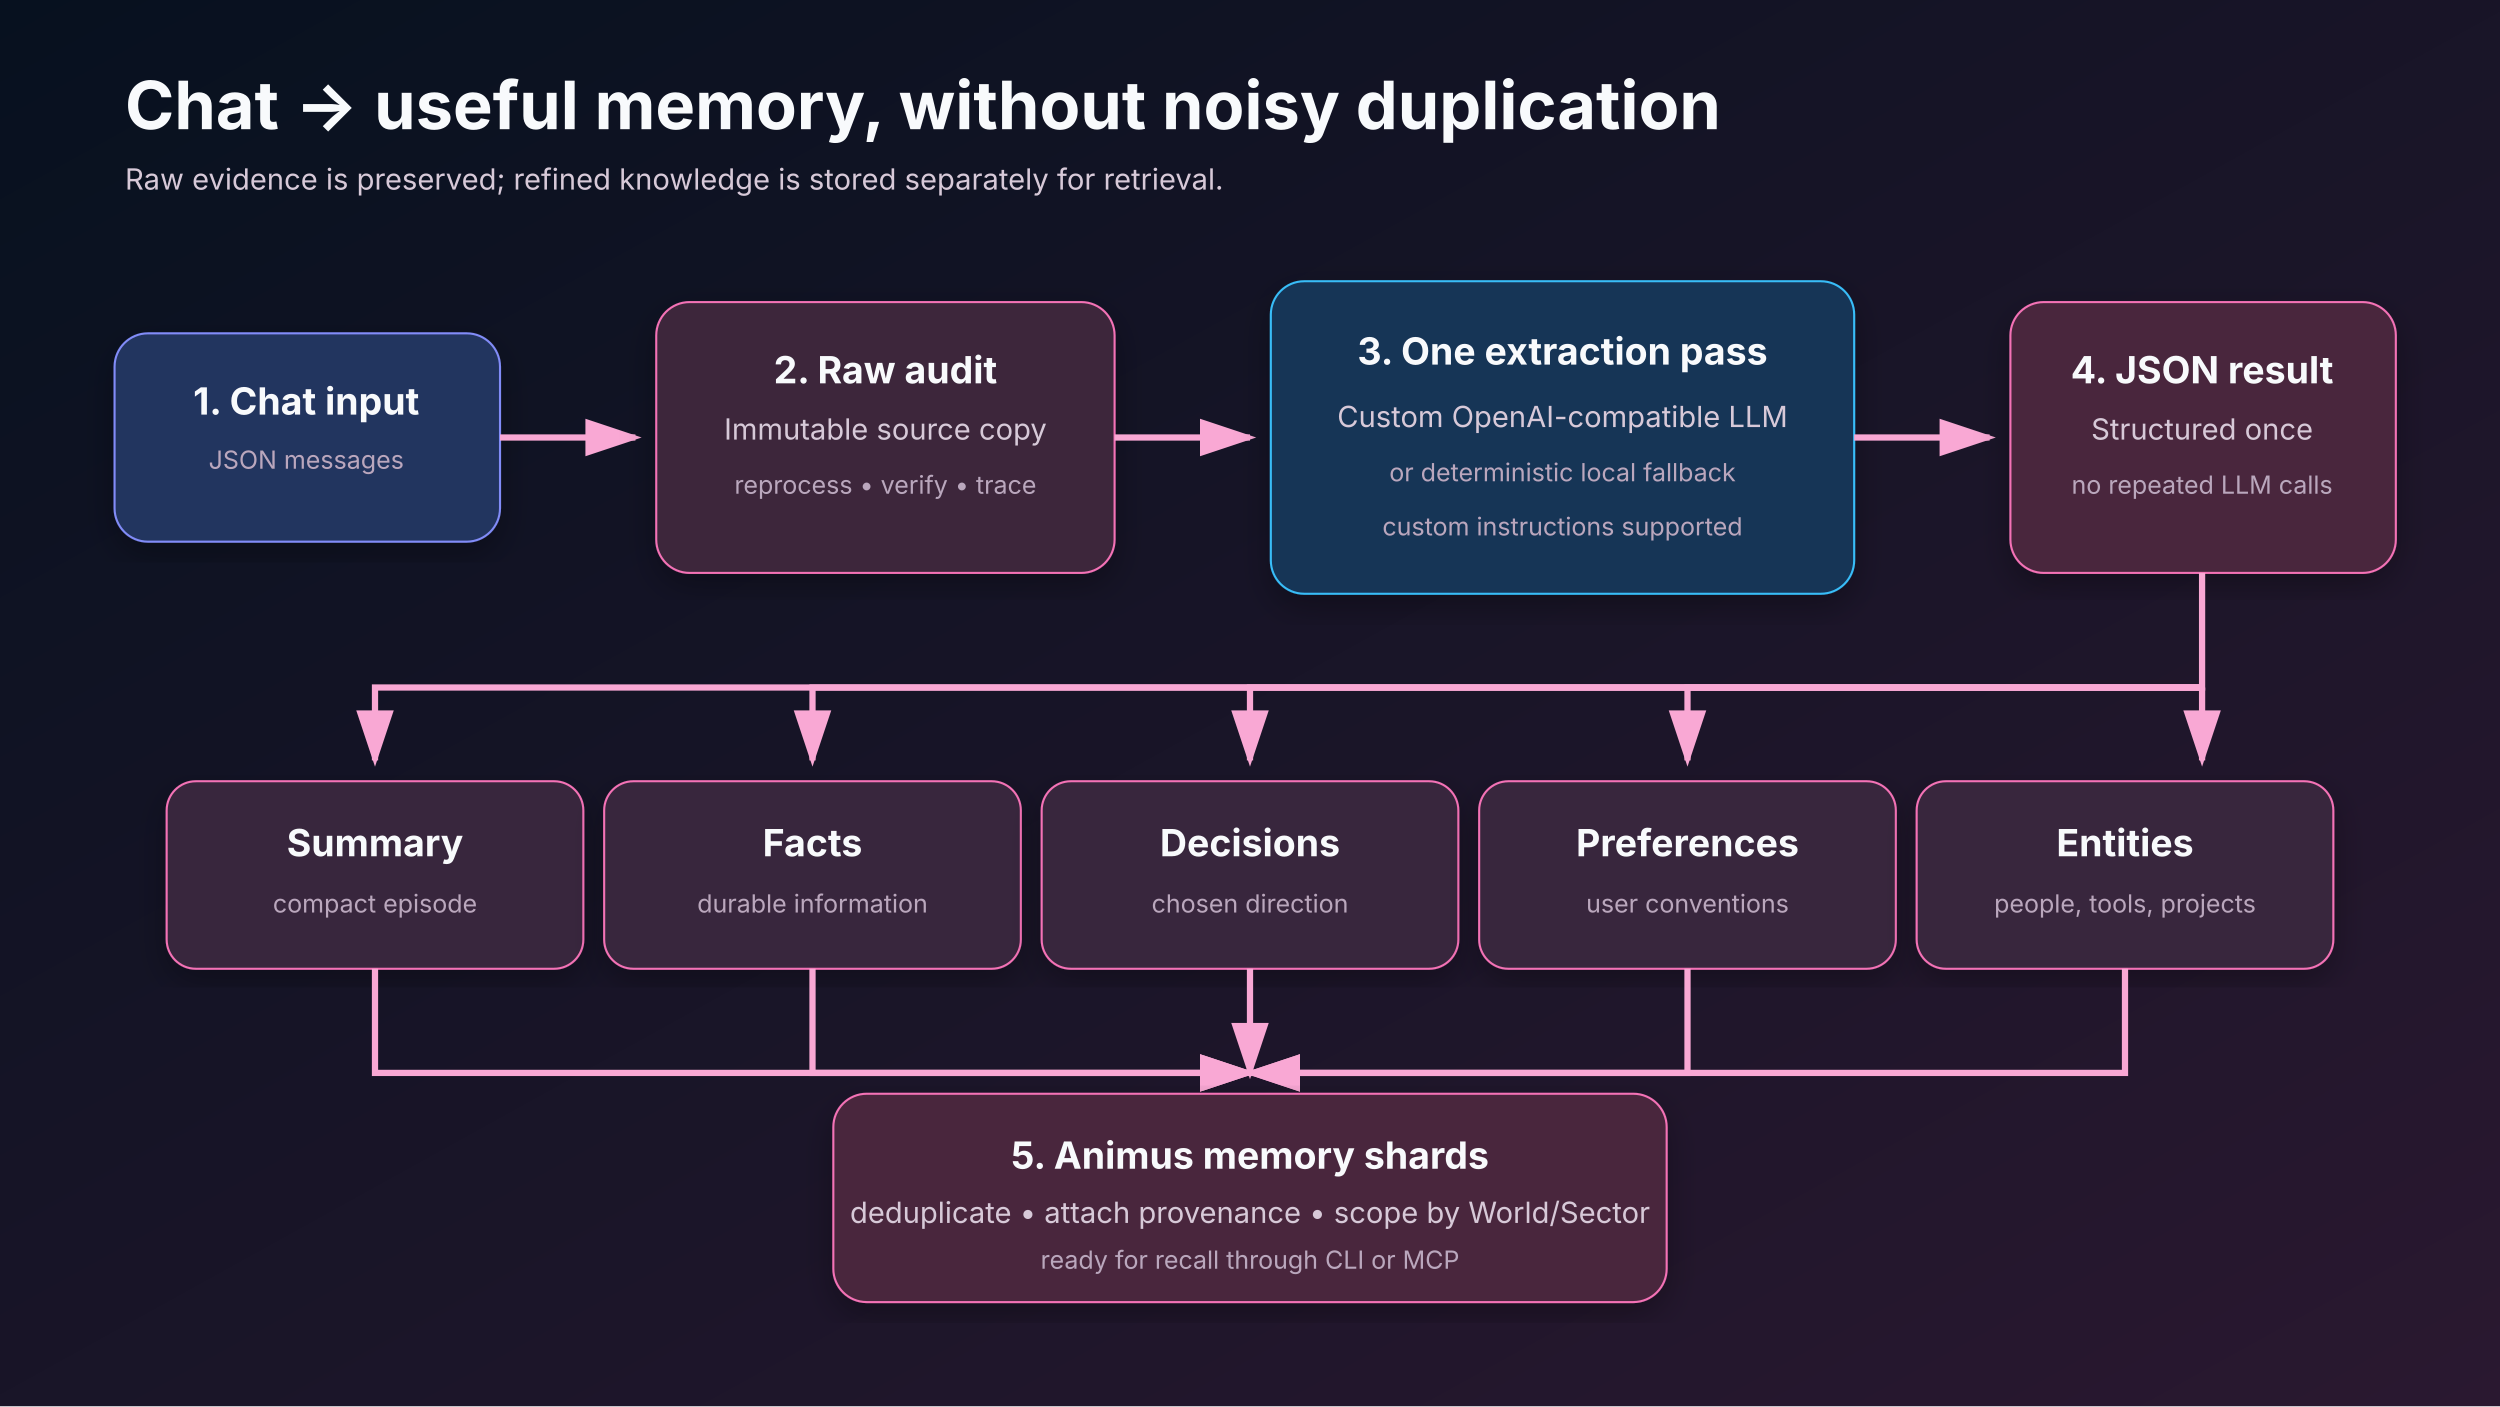
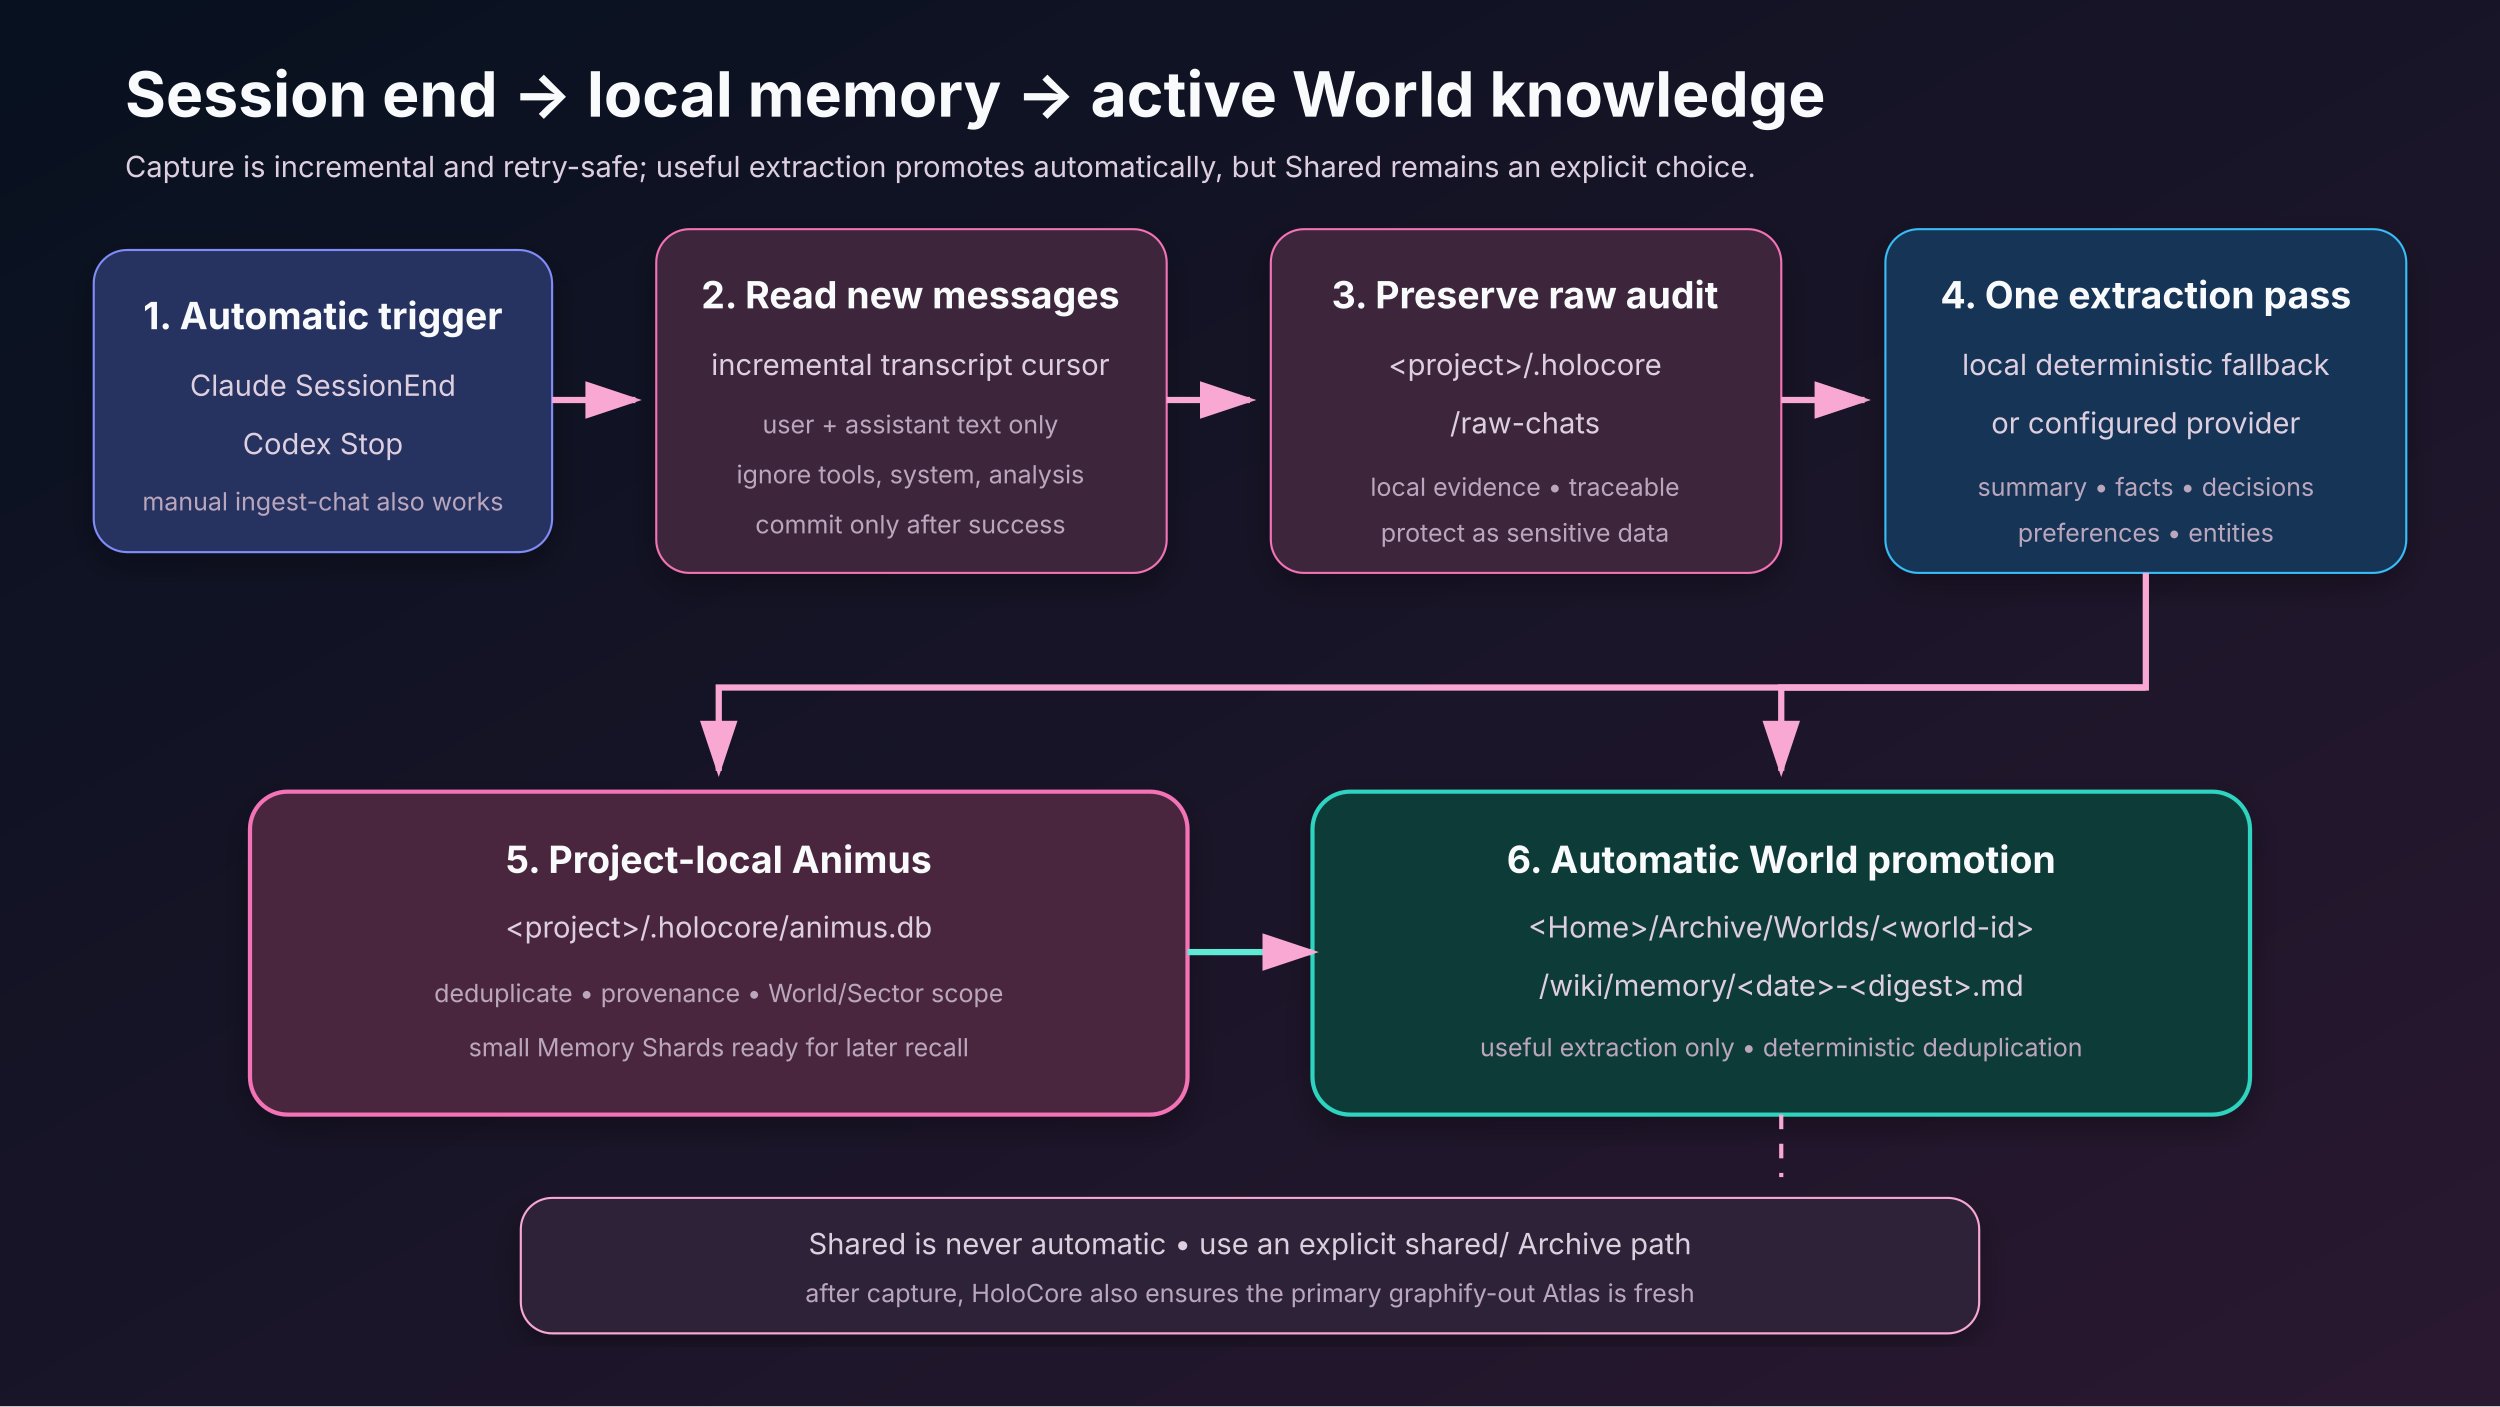
<svg xmlns="http://www.w3.org/2000/svg" width="1200" height="675" viewBox="0 0 1200 675" role="img" aria-labelledby="title desc">
  <defs>
    <linearGradient id="bg" x1="0" y1="0" x2="1" y2="1">
      <stop stop-color="#07111f" />
      <stop offset="1" stop-color="#2a1830" />
    </linearGradient>
    <filter id="s">
-       <feDropShadow dx="0" dy="6" stdDeviation="8" flood-opacity=".3" />
+       <feDropShadow dx="0" dy="6" stdDeviation="8" flood-color="#000" flood-opacity=".3" />
    </filter>
    <marker id="a" markerWidth="10" markerHeight="10" refX="8" refY="3" orient="auto">
      <path d="M0 0L0 6L9 3z" fill="#f9a8d4" />
    </marker>
-     <style>.f{font-family:Inter,Segoe UI,Arial,sans-serif}.t{fill:#f8fafc;font-size:32px;font-weight:700}.h{fill:#f8fafc;font-size:18px;font-weight:700}.p{fill:#d7c9d8;font-size:14px}.n{fill:#baa7bd;font-size:12px}.l{stroke:#f9a8d4;stroke-width:3;fill:none;marker-end:url(#a)}</style>
+     <style>.f{font-family:Inter,Segoe UI,Arial,sans-serif}.t{fill:#f8fafc;font-size:30px;font-weight:700}.h{fill:#f8fafc;font-size:18px;font-weight:700}.p{fill:#ddcfdf;font-size:14px}.n{fill:#baa7bd;font-size:12px}.l{stroke:#f9a8d4;stroke-width:3;fill:none;marker-end:url(#a)}.teal{stroke:#5eead4;stroke-width:3;fill:none;marker-end:url(#a)}.dash{stroke:#f9a8d4;stroke-width:2;stroke-dasharray:7 7;fill:none}</style>
  </defs>
  <rect width="1200" height="675" fill="url(#bg)" />
-   <text x="60" y="62" class="f t">Chat → useful memory, without noisy duplication</text>
-   <text x="60" y="91" class="f p">Raw evidence is preserved; refined knowledge is stored separately for retrieval.</text>
+   <text x="60" y="56" class="f t">Session end → local memory → active World knowledge</text>
+   <text x="60" y="85" class="f p">Capture is incremental and retry-safe; useful extraction promotes automatically, but Shared remains an explicit choice.</text>
  <g filter="url(#s)">
-     <rect x="55" y="160" width="185" height="100" rx="16" fill="#24345f" stroke="#818cf8" />
-     <text x="147" y="199" text-anchor="middle" class="f h">1. Chat input</text>
-     <text x="147" y="225" text-anchor="middle" class="f n">JSON messages</text>
+     <rect x="45" y="120" width="220" height="145" rx="16" fill="#25325f" stroke="#818cf8" />
+     <text x="155" y="158" text-anchor="middle" class="f h">1. Automatic trigger</text>
+     <text x="155" y="190" text-anchor="middle" class="f p">Claude SessionEnd</text>
+     <text x="155" y="218" text-anchor="middle" class="f p">Codex Stop</text>
+     <text x="155" y="245" text-anchor="middle" class="f n">manual ingest-chat also works</text>
  </g>
-   <path d="M240 210H305" class="l" />
+   <path d="M265 192H305" class="l" />
  <g filter="url(#s)">
-     <rect x="315" y="145" width="220" height="130" rx="16" fill="#3c273b" stroke="#f472b6" />
-     <text x="425" y="184" text-anchor="middle" class="f h">2. Raw audit</text>
-     <text x="425" y="211" text-anchor="middle" class="f p">Immutable source copy</text>
-     <text x="425" y="237" text-anchor="middle" class="f n">reprocess • verify • trace</text>
+     <rect x="315" y="110" width="245" height="165" rx="16" fill="#3c273b" stroke="#f472b6" />
+     <text x="437" y="148" text-anchor="middle" class="f h">2. Read new messages</text>
+     <text x="437" y="180" text-anchor="middle" class="f p">incremental transcript cursor</text>
+     <text x="437" y="208" text-anchor="middle" class="f n">user + assistant text only</text>
+     <text x="437" y="232" text-anchor="middle" class="f n">ignore tools, system, analysis</text>
+     <text x="437" y="256" text-anchor="middle" class="f n">commit only after success</text>
  </g>
-   <path d="M535 210H600" class="l" />
+   <path d="M560 192H600" class="l" />
  <g filter="url(#s)">
-     <rect x="610" y="135" width="280" height="150" rx="16" fill="#173456" stroke="#38bdf8" />
-     <text x="750" y="175" text-anchor="middle" class="f h">3. One extraction pass</text>
-     <text x="750" y="205" text-anchor="middle" class="f p">Custom OpenAI-compatible LLM</text>
-     <text x="750" y="231" text-anchor="middle" class="f n">or deterministic local fallback</text>
-     <text x="750" y="257" text-anchor="middle" class="f n">custom instructions supported</text>
+     <rect x="610" y="110" width="245" height="165" rx="16" fill="#3c273b" stroke="#f472b6" />
+     <text x="732" y="148" text-anchor="middle" class="f h">3. Preserve raw audit</text>
+     <text x="732" y="180" text-anchor="middle" class="f p">&lt;project&gt;/.holocore</text>
+     <text x="732" y="208" text-anchor="middle" class="f p">/raw-chats</text>
+     <text x="732" y="238" text-anchor="middle" class="f n">local evidence • traceable</text>
+     <text x="732" y="260" text-anchor="middle" class="f n">protect as sensitive data</text>
  </g>
-   <path d="M890 210H955" class="l" />
+   <path d="M855 192H895" class="l" />
  <g filter="url(#s)">
-     <rect x="965" y="145" width="185" height="130" rx="16" fill="#4a283e" stroke="#f472b6" />
-     <text x="1057" y="184" text-anchor="middle" class="f h">4. JSON result</text>
-     <text x="1057" y="211" text-anchor="middle" class="f p">Structured once</text>
-     <text x="1057" y="237" text-anchor="middle" class="f n">no repeated LLM calls</text>
+     <rect x="905" y="110" width="250" height="165" rx="16" fill="#173456" stroke="#38bdf8" />
+     <text x="1030" y="148" text-anchor="middle" class="f h">4. One extraction pass</text>
+     <text x="1030" y="180" text-anchor="middle" class="f p">local deterministic fallback</text>
+     <text x="1030" y="208" text-anchor="middle" class="f p">or configured provider</text>
+     <text x="1030" y="238" text-anchor="middle" class="f n">summary • facts • decisions</text>
+     <text x="1030" y="260" text-anchor="middle" class="f n">preferences • entities</text>
  </g>
-   <path d="M1057 275V330H180V365" class="l" />
-   <path d="M1057 330H390V365" class="l" />
-   <path d="M1057 330H600V365" class="l" />
-   <path d="M1057 330H810V365" class="l" />
-   <path d="M1057 330V365" class="l" />
+   <path d="M1030 275V330H345V370" class="l" />
+   <path d="M1030 330H855V370" class="l" />
  <g filter="url(#s)">
-     <rect x="80" y="375" width="200" height="90" rx="14" fill="#39273d" stroke="#f472b6" />
-     <text x="180" y="411" text-anchor="middle" class="f h">Summary</text>
-     <text x="180" y="438" text-anchor="middle" class="f n">compact episode</text>
+     <rect x="120" y="380" width="450" height="155" rx="18" fill="#4a283e" stroke="#f472b6" stroke-width="2" />
+     <text x="345" y="419" text-anchor="middle" class="f h">5. Project-local Animus</text>
+     <text x="345" y="450" text-anchor="middle" class="f p">&lt;project&gt;/.holocore/animus.db</text>
+     <text x="345" y="481" text-anchor="middle" class="f n">deduplicate • provenance • World/Sector scope</text>
+     <text x="345" y="507" text-anchor="middle" class="f n">small Memory Shards ready for later recall</text>
  </g>
  <g filter="url(#s)">
-     <rect x="290" y="375" width="200" height="90" rx="14" fill="#39273d" stroke="#f472b6" />
-     <text x="390" y="411" text-anchor="middle" class="f h">Facts</text>
-     <text x="390" y="438" text-anchor="middle" class="f n">durable information</text>
+     <rect x="630" y="380" width="450" height="155" rx="18" fill="#113b39" stroke="#2dd4bf" stroke-width="2" />
+     <text x="855" y="419" text-anchor="middle" class="f h">6. Automatic World promotion</text>
+     <text x="855" y="450" text-anchor="middle" class="f p">&lt;Home&gt;/Archive/Worlds/&lt;world-id&gt;</text>
+     <text x="855" y="478" text-anchor="middle" class="f p">/wiki/memory/&lt;date&gt;-&lt;digest&gt;.md</text>
+     <text x="855" y="507" text-anchor="middle" class="f n">useful extraction only • deterministic deduplication</text>
  </g>
+   <path d="M570 457H630" class="teal" />
  <g filter="url(#s)">
-     <rect x="500" y="375" width="200" height="90" rx="14" fill="#39273d" stroke="#f472b6" />
-     <text x="600" y="411" text-anchor="middle" class="f h">Decisions</text>
-     <text x="600" y="438" text-anchor="middle" class="f n">chosen direction</text>
+     <rect x="250" y="575" width="700" height="65" rx="15" fill="#2d2437" stroke="#f9a8d4" />
+     <text x="600" y="602" text-anchor="middle" class="f p">Shared is never automatic • use an explicit shared/ Archive path</text>
+     <text x="600" y="625" text-anchor="middle" class="f n">after capture, HoloCore also ensures the primary graphify-out Atlas is fresh</text>
  </g>
-   <g filter="url(#s)">
-     <rect x="710" y="375" width="200" height="90" rx="14" fill="#39273d" stroke="#f472b6" />
-     <text x="810" y="411" text-anchor="middle" class="f h">Preferences</text>
-     <text x="810" y="438" text-anchor="middle" class="f n">user conventions</text>
-   </g>
-   <g filter="url(#s)">
-     <rect x="920" y="375" width="200" height="90" rx="14" fill="#39273d" stroke="#f472b6" />
-     <text x="1020" y="411" text-anchor="middle" class="f h">Entities</text>
-     <text x="1020" y="438" text-anchor="middle" class="f n">people, tools, projects</text>
-   </g>
-   <path d="M180 465V515H600" class="l" />
-   <path d="M390 465V515H600" class="l" />
-   <path d="M600 465V515" class="l" />
-   <path d="M810 465V515H600" class="l" />
-   <path d="M1020 465V515H600" class="l" />
-   <g filter="url(#s)">
-     <rect x="400" y="525" width="400" height="100" rx="16" fill="#4a283e" stroke="#f472b6" />
-     <text x="600" y="561" text-anchor="middle" class="f h">5. Animus memory shards</text>
-     <text x="600" y="587" text-anchor="middle" class="f p">deduplicate • attach provenance • scope by World/Sector</text>
-     <text x="600" y="609" text-anchor="middle" class="f n">ready for recall through CLI or MCP</text>
-   </g>
+   <path d="M855 535V565" class="dash" />
</svg>
